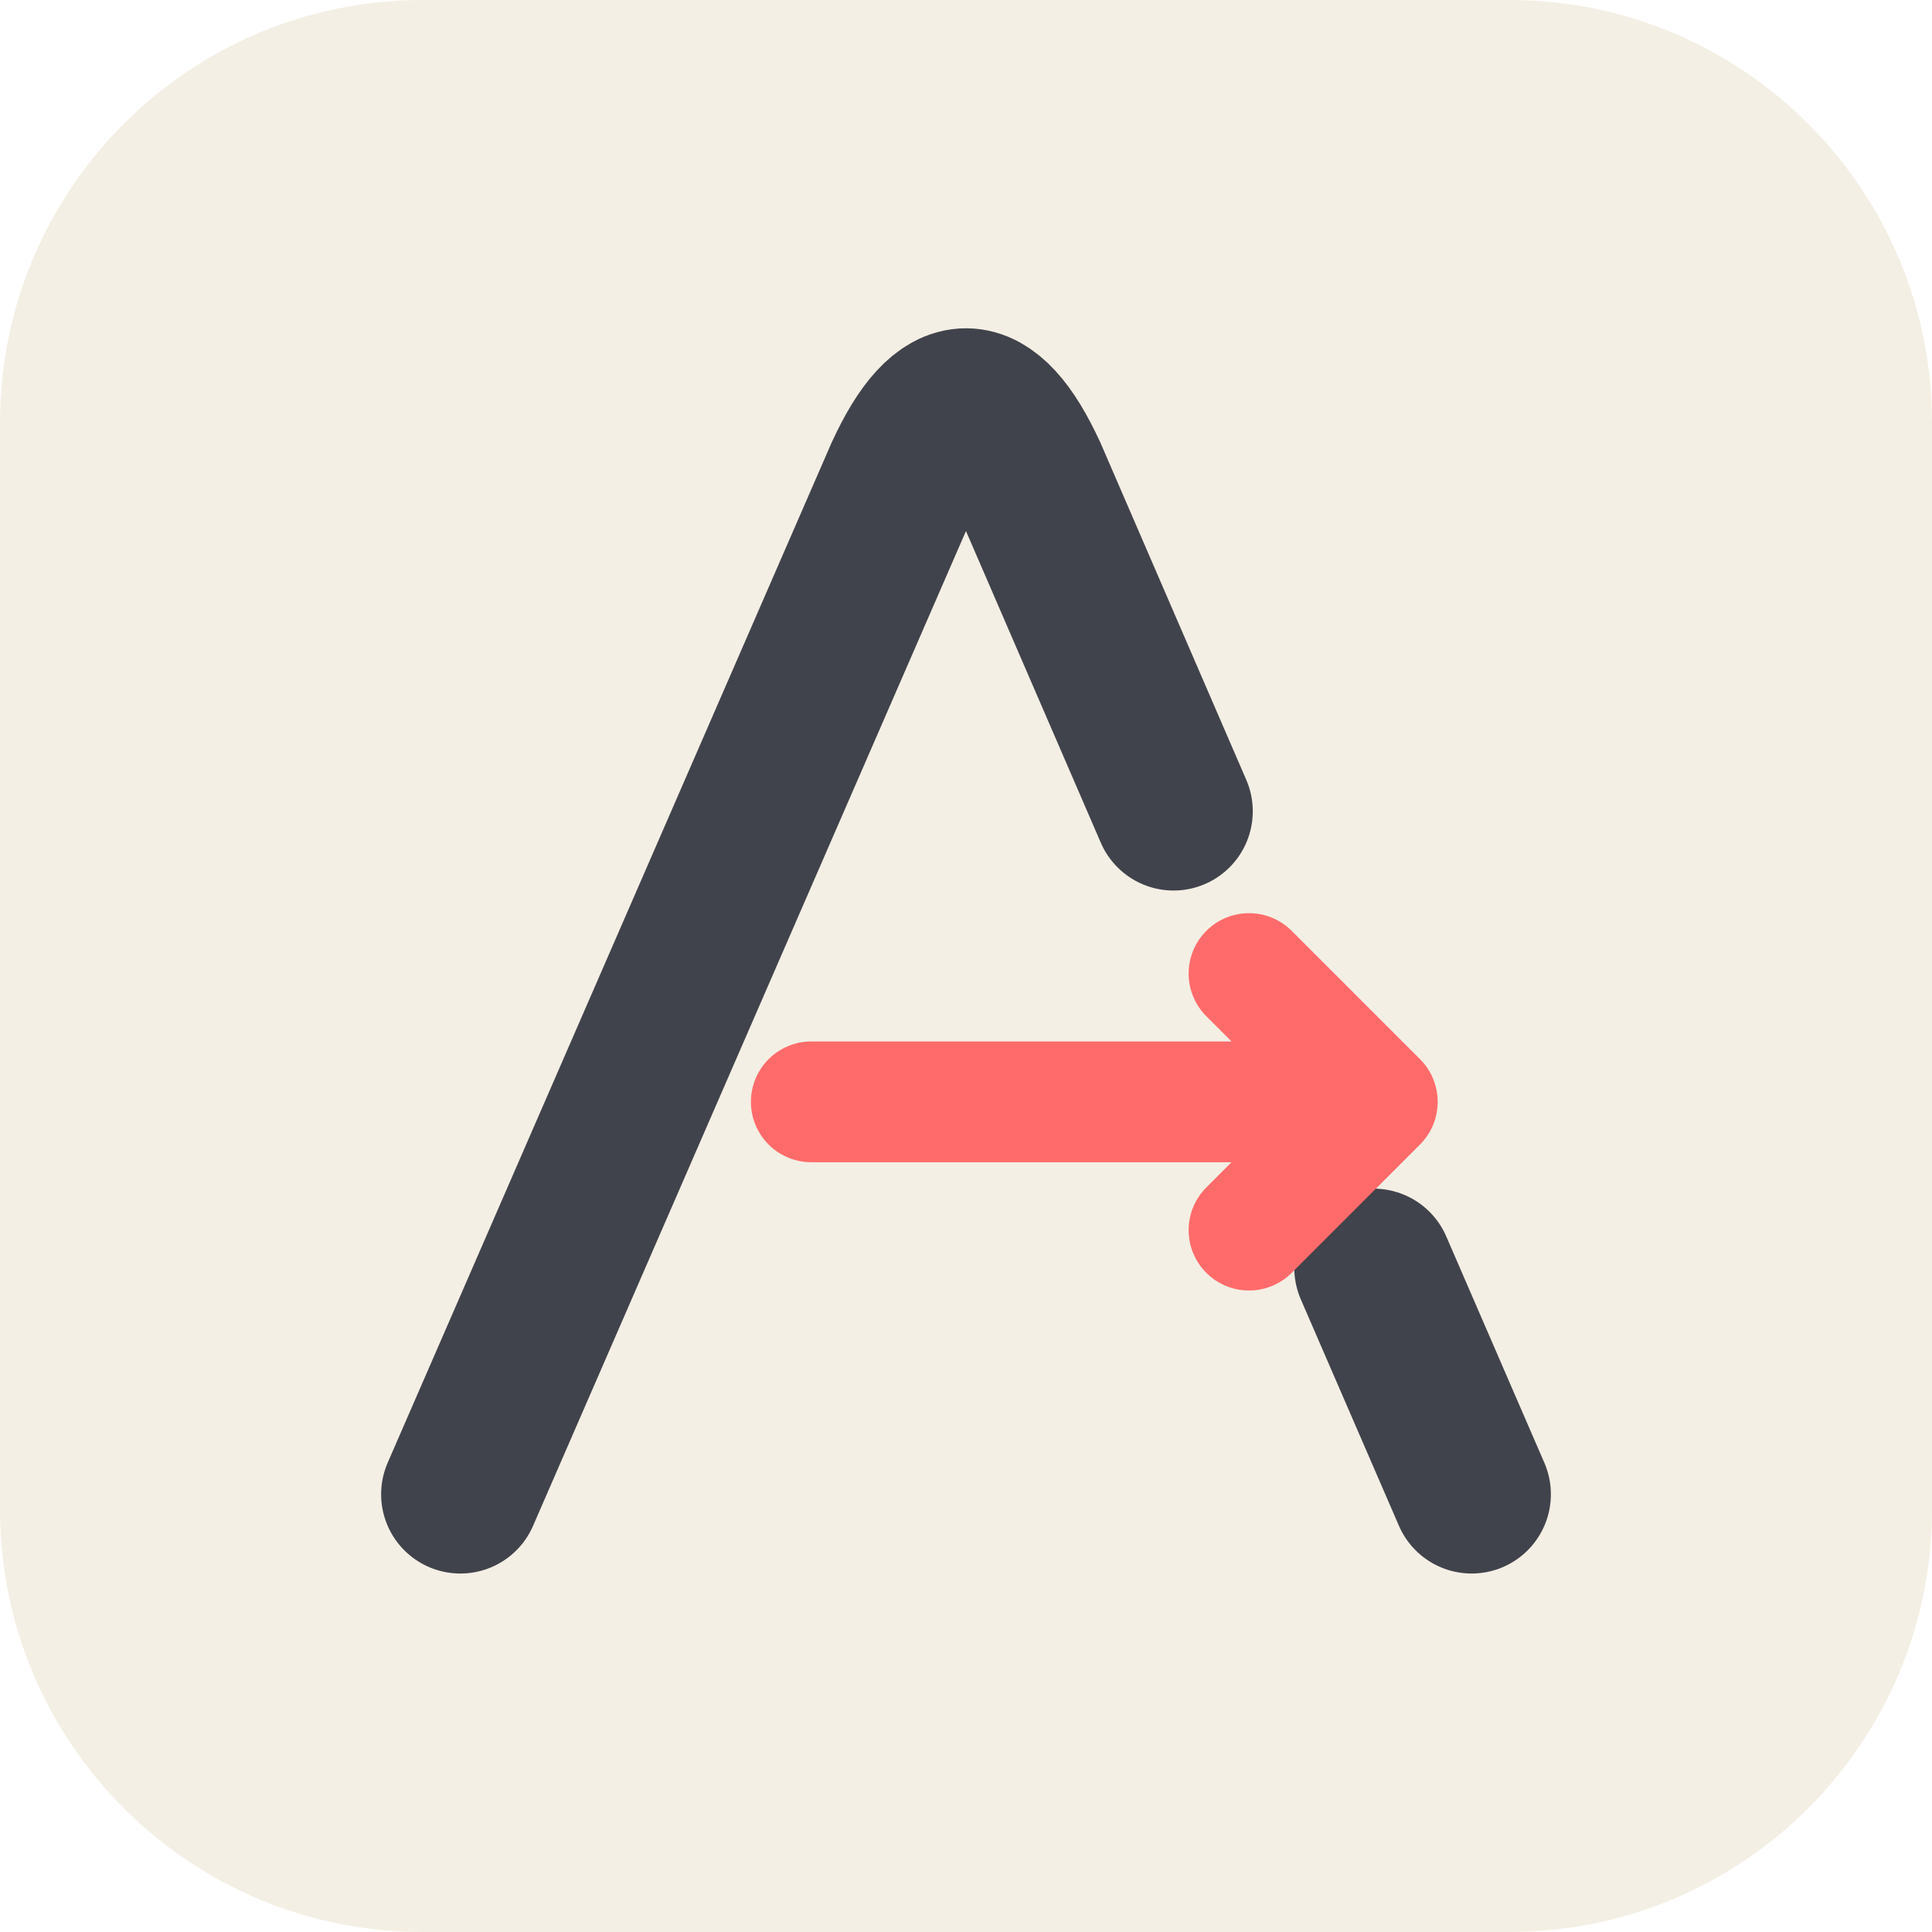
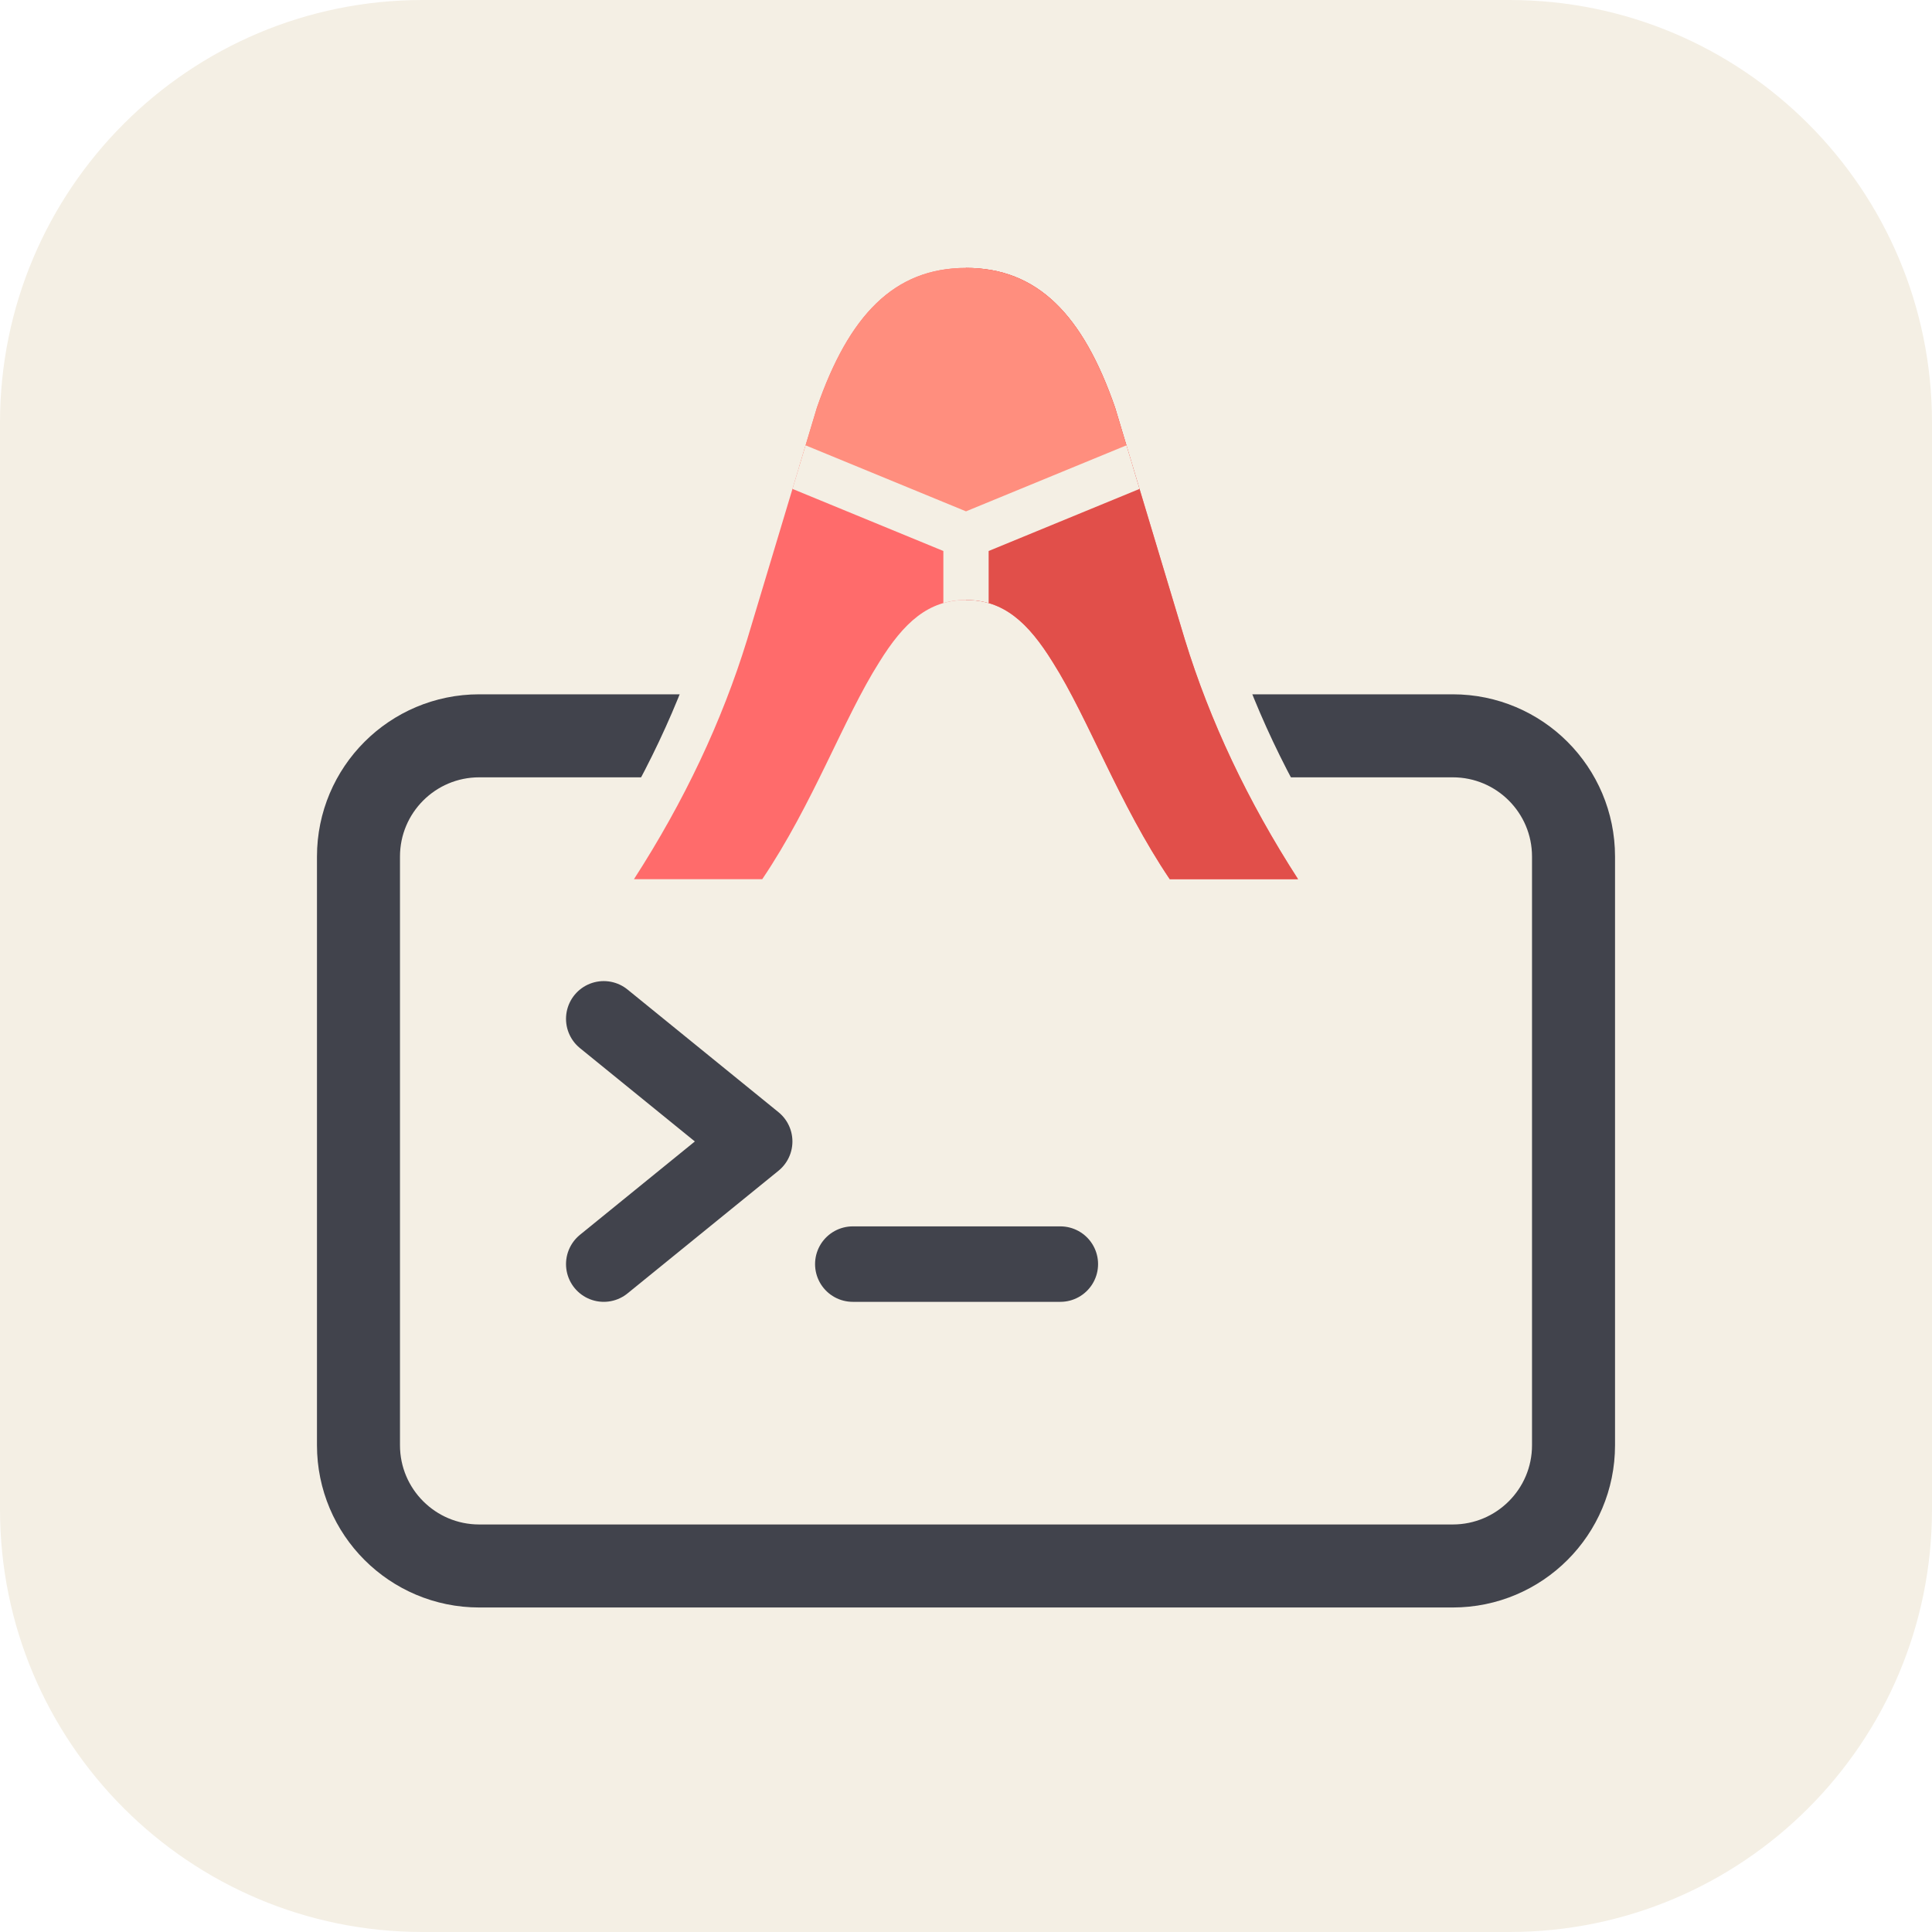
<svg xmlns="http://www.w3.org/2000/svg" width="1024" height="1024" viewBox="0 0 1024 1024" role="img" aria-labelledby="title desc">
  <rect width="1024" height="1024" rx="224" fill="#F4EFE4" />
-   <path d="M244 792L479 252Q512 180 545 252L622 430M728 672L780 792" fill="none" stroke="#41434C" stroke-width="84" stroke-linecap="round" stroke-linejoin="round" />
-   <path d="M430 584H730M662 516L730 584L662 652" fill="none" stroke="#FF6B6B" stroke-width="64" stroke-linecap="round" stroke-linejoin="round" />
+   <rect x="190" y="390" width="644" height="440" rx="64" fill="none" stroke="#41434C" stroke-width="44" />
+   <path d="M320 540 L400 605 L320 670" fill="none" stroke="#41434C" stroke-width="40" stroke-linecap="round" stroke-linejoin="round" />
+   <line x1="452" y1="670" x2="562" y2="670" stroke="#41434C" stroke-width="40" stroke-linecap="round" />
+   <path d="M396 339 H628 Q648 404 688 466 H336 Q376 404 396 339 Z" fill="#F4EFE4" stroke="#F4EFE4" stroke-width="48" stroke-linejoin="round" />
+   <g>
+     <clipPath id="a-silhouette">
+       <path d="M512 142 C550 142 574 167 591 216 L628 339                Q648 404 688 466 H620                C593 426 577 381 558 351 C545 330 532 318 512 318                C492 318 479 330 466 351 C447 381 431 426 404 466                H336 Q376 404 396 339 L433 216                C450 167 474 142 512 142 Z" />
+     </clipPath>
+     <g clip-path="url(#a-silhouette)">
+       <rect x="320" y="120" width="384" height="360" fill="#FF6B6B" />
+       <rect x="512" y="120" width="192" height="360" fill="#E14F4A" />
+       <path d="M320 120 H704 V205 L512 284 L320 205 Z" fill="#FF8E7E" />
+       <path d="M320 205 L512 284 L704 205 M512 284 V480" fill="none" stroke="#F4EFE4" stroke-width="24" stroke-linejoin="round" />
+     </g>
+   </g>
</svg>
